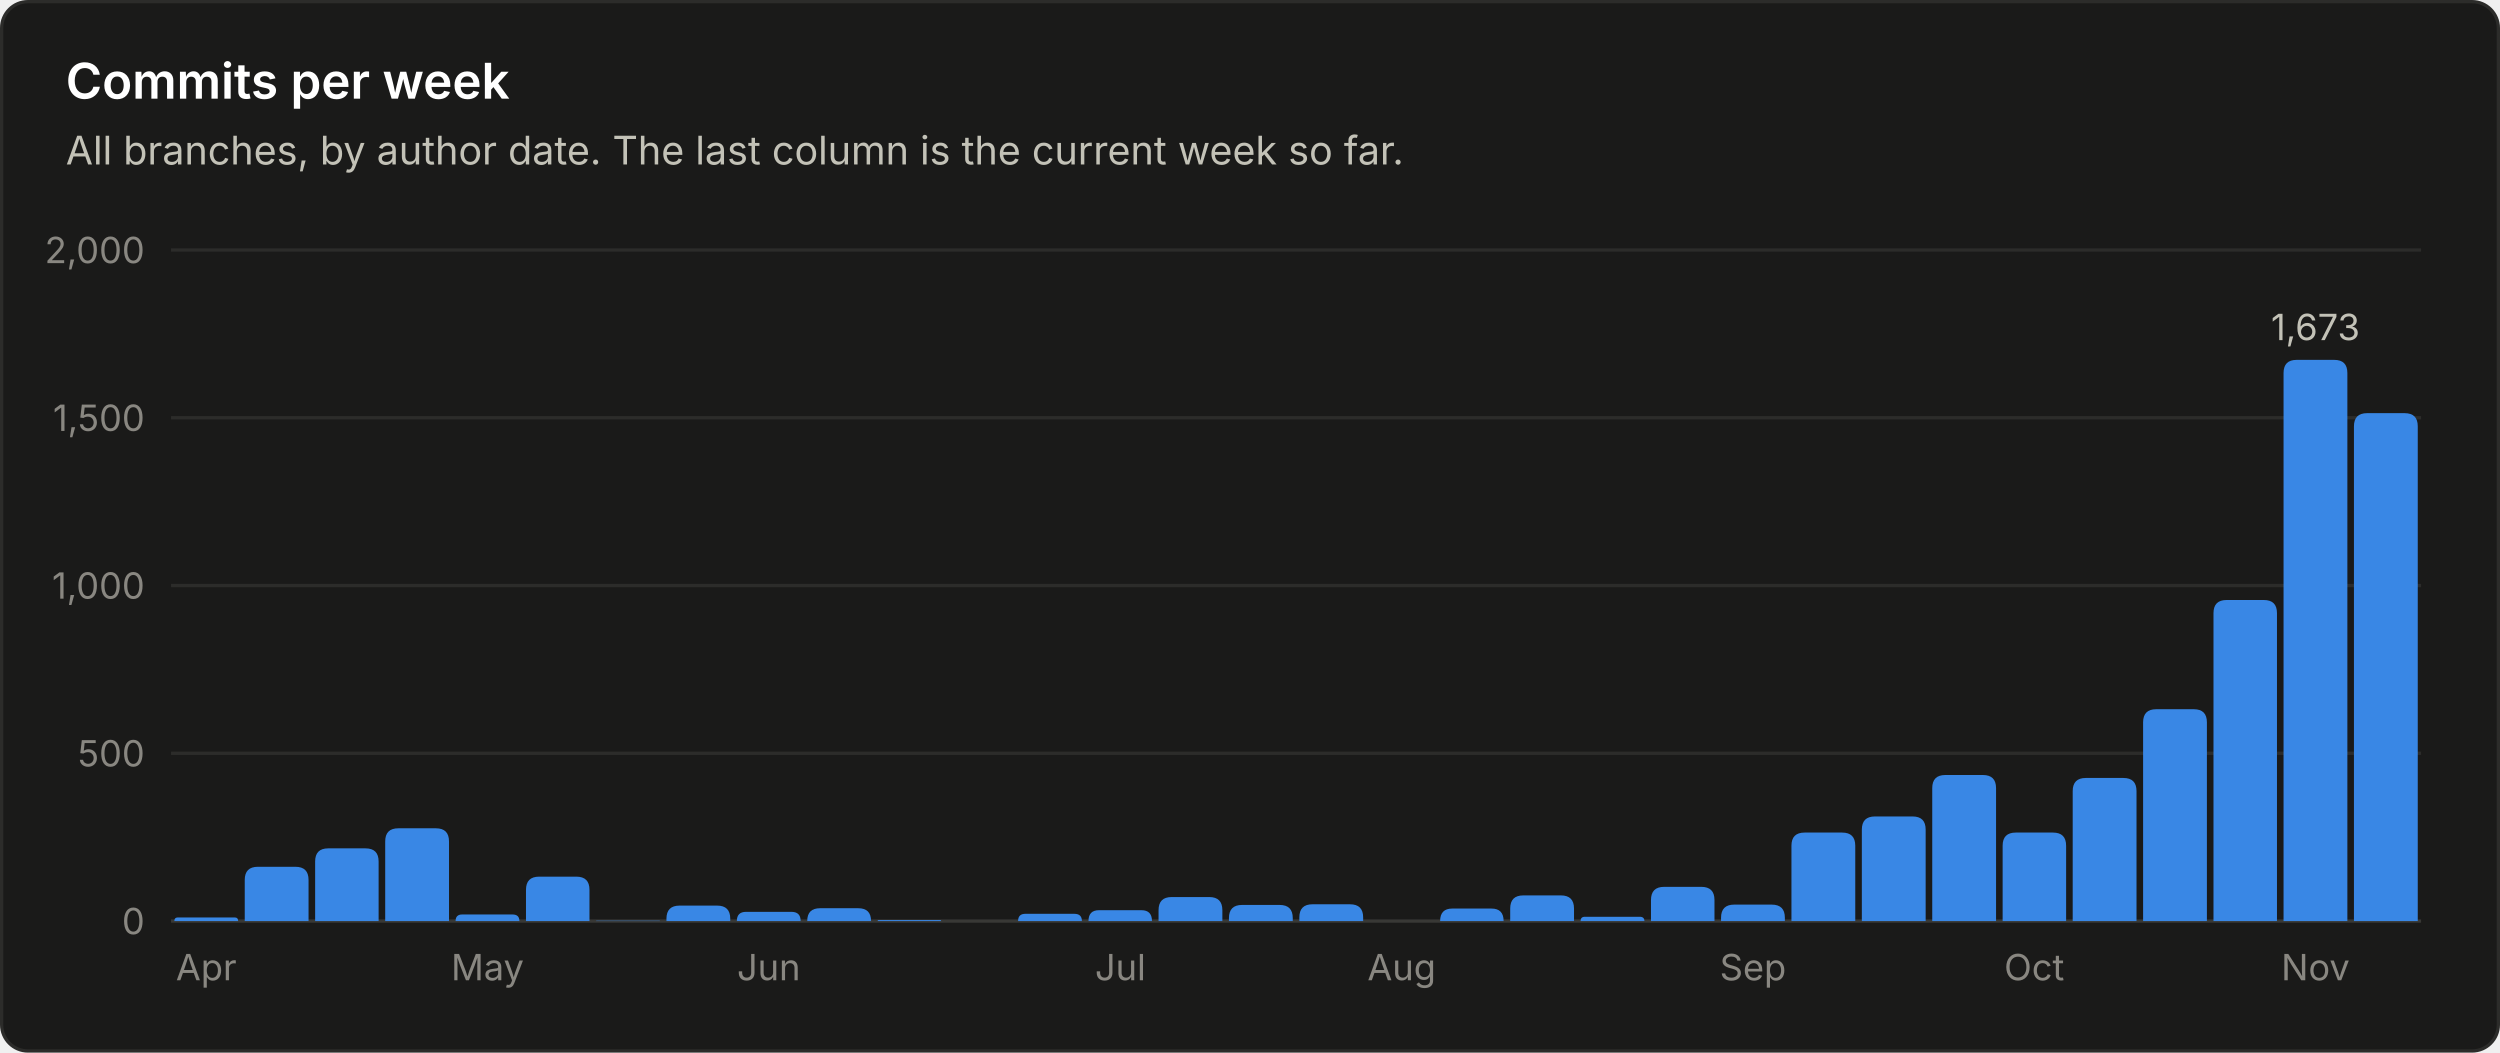
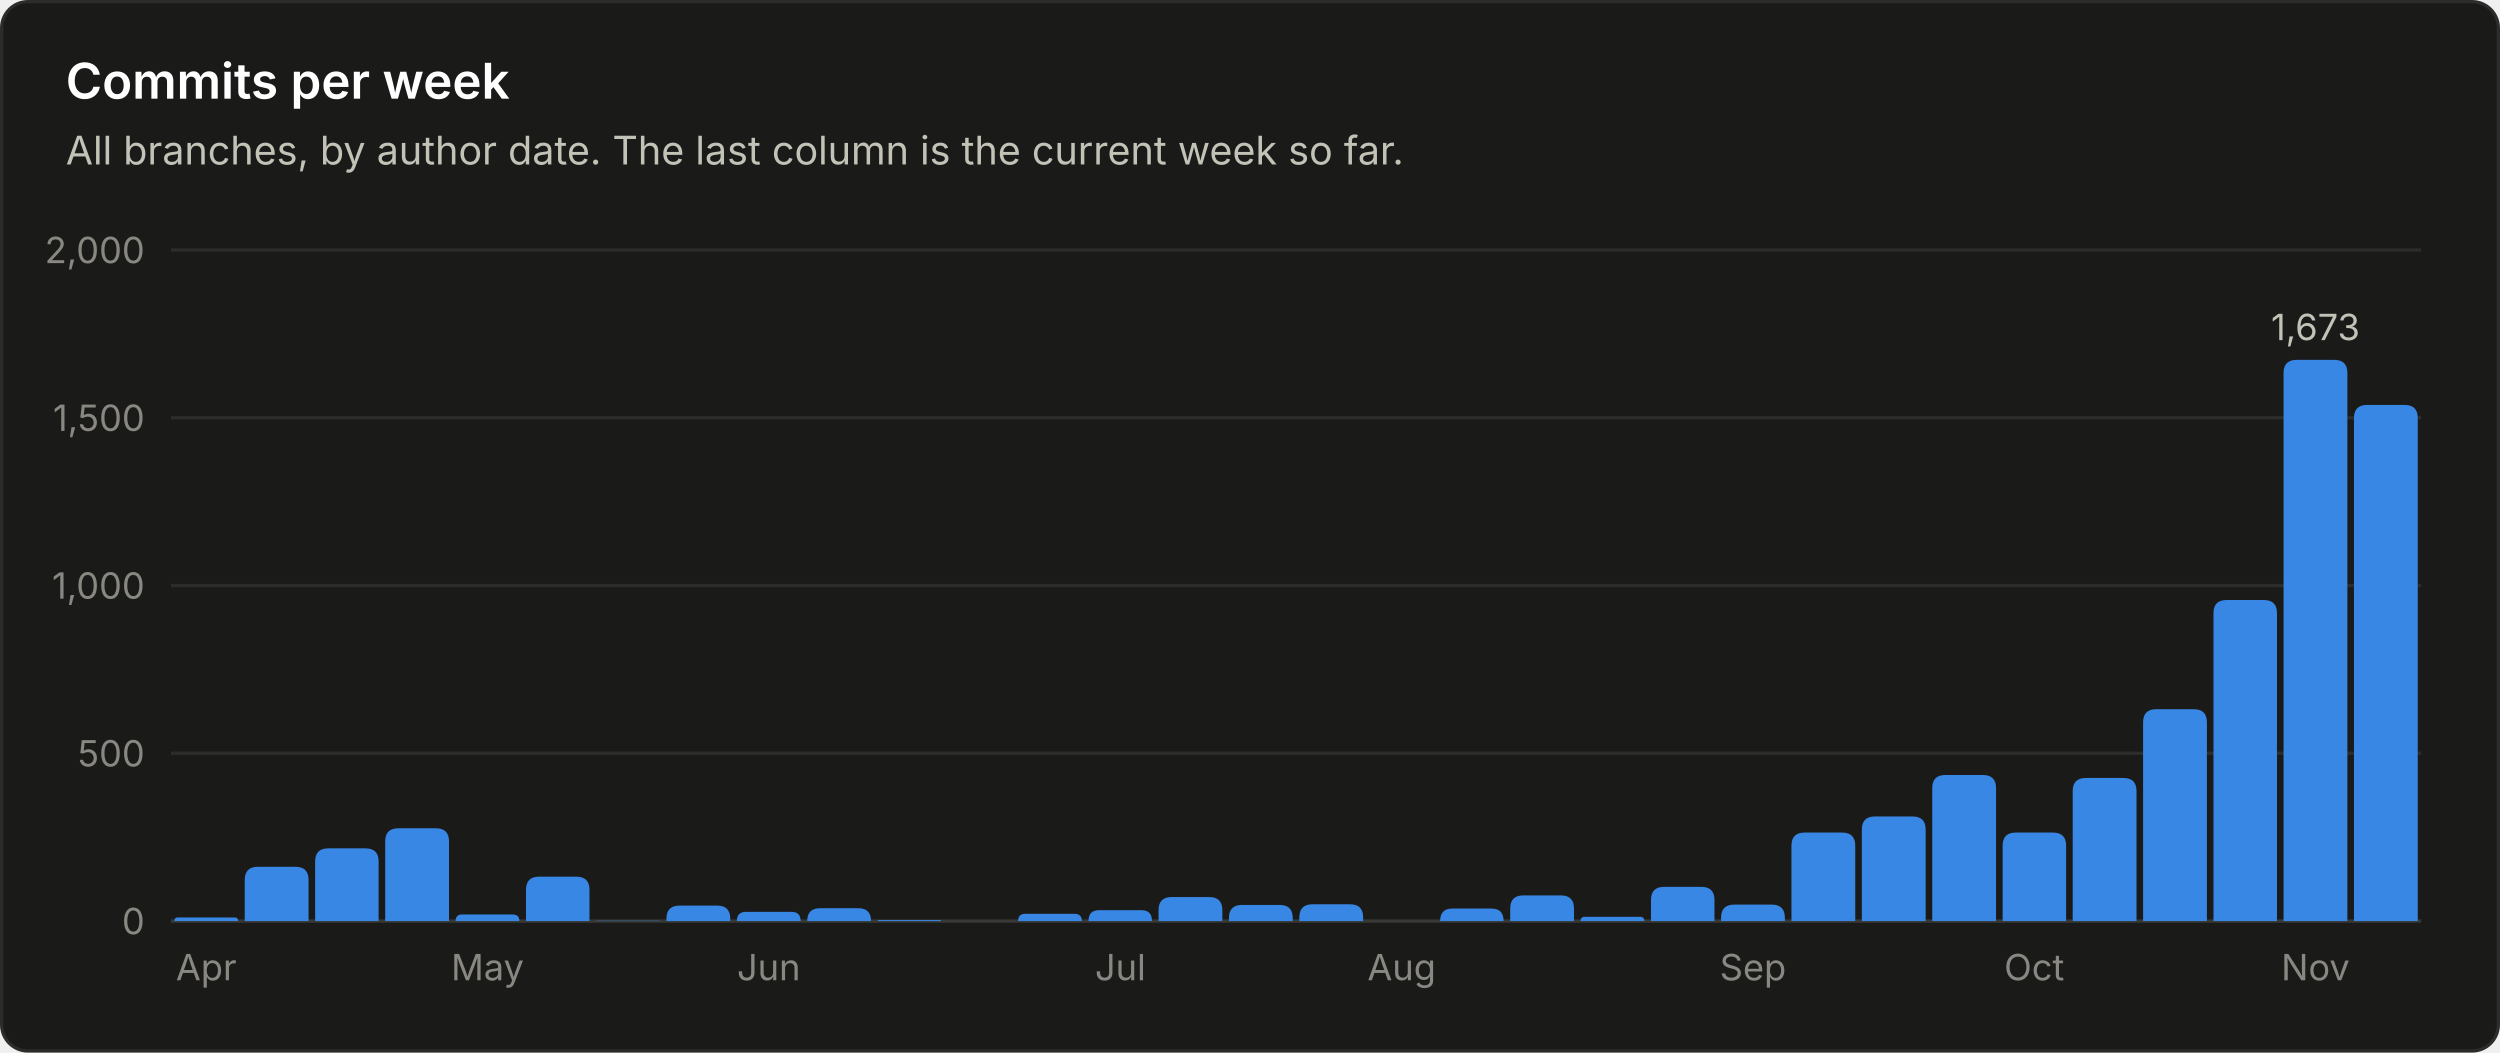
<svg xmlns="http://www.w3.org/2000/svg" viewBox="0 0 760 320" width="760" height="320" role="img" font-family="system-ui, -apple-system, 'Segoe UI', sans-serif">
  <rect x="0.5" y="0.5" width="759" height="319" rx="8" fill="#1a1a19" stroke="#2c2c2a" />
  <text x="20.0" y="30.0" fill="#ffffff" font-size="15" font-weight="600" text-anchor="start">Commits per week</text>
  <text x="20.0" y="50.0" fill="#c3c2b7" font-size="12" font-weight="400" text-anchor="start">All branches, by author date. The last column is the current week so far.</text>
  <line x1="52" y1="280.0" x2="736" y2="280.0" stroke="#383835" stroke-width="1" />
  <text x="44.0" y="284.0" fill="#898781" font-size="11" font-weight="400" text-anchor="end">0</text>
  <line x1="52" y1="229.0" x2="736" y2="229.0" stroke="#2c2c2a" stroke-width="1" />
  <text x="44.0" y="233.0" fill="#898781" font-size="11" font-weight="400" text-anchor="end">500</text>
  <line x1="52" y1="178.0" x2="736" y2="178.0" stroke="#2c2c2a" stroke-width="1" />
  <text x="44.0" y="182.0" fill="#898781" font-size="11" font-weight="400" text-anchor="end">1,000</text>
  <line x1="52" y1="127.0" x2="736" y2="127.0" stroke="#2c2c2a" stroke-width="1" />
  <text x="44.0" y="131.0" fill="#898781" font-size="11" font-weight="400" text-anchor="end">1,500</text>
  <line x1="52" y1="76.0" x2="736" y2="76.0" stroke="#2c2c2a" stroke-width="1" />
  <text x="44.0" y="80.0" fill="#898781" font-size="11" font-weight="400" text-anchor="end">2,000</text>
  <path d="M53.0 280.0 V280.0 Q53.0 278.9 54.1 278.9 H71.3 Q72.4 278.9 72.4 280.0 V280.0 Z" fill="#3987e5" />
  <text x="62.7" y="298.0" fill="#898781" font-size="11" font-weight="400" text-anchor="middle">Apr</text>
  <path d="M74.4 280.0 V267.5 Q74.4 263.5 78.4 263.5 H89.8 Q93.8 263.5 93.8 267.5 V280.0 Z" fill="#3987e5" />
  <path d="M95.8 280.0 V261.9 Q95.8 257.9 99.8 257.9 H111.1 Q115.1 257.9 115.1 261.9 V280.0 Z" fill="#3987e5" />
  <path d="M117.1 280.0 V255.8 Q117.1 251.8 121.1 251.8 H132.5 Q136.5 251.8 136.5 255.8 V280.0 Z" fill="#3987e5" />
  <path d="M138.5 280.0 V280.0 Q138.5 278.0 140.5 278.0 H155.8 Q157.9 278.0 157.9 280.0 V280.0 Z" fill="#3987e5" />
  <text x="148.2" y="298.0" fill="#898781" font-size="11" font-weight="400" text-anchor="middle">May</text>
  <path d="M159.9 280.0 V270.5 Q159.9 266.5 163.9 266.5 H175.2 Q179.2 266.5 179.2 270.5 V280.0 Z" fill="#3987e5" />
  <path d="M181.2 280.0 V280.0 Q181.2 279.9 181.4 279.9 H200.5 Q200.6 279.9 200.6 280.0 V280.0 Z" fill="#3987e5" />
  <path d="M202.6 280.0 V279.3 Q202.6 275.3 206.6 275.3 H218.0 Q222.0 275.3 222.0 279.3 V280.0 Z" fill="#3987e5" />
  <path d="M224.0 280.0 V280.0 Q224.0 277.2 226.8 277.2 H240.6 Q243.4 277.2 243.4 280.0 V280.0 Z" fill="#3987e5" />
  <text x="233.7" y="298.0" fill="#898781" font-size="11" font-weight="400" text-anchor="middle">Jun</text>
  <path d="M245.4 280.0 V280.0 Q245.4 276.1 249.3 276.1 H260.9 Q264.8 276.1 264.8 280.0 V280.0 Z" fill="#3987e5" />
  <path d="M266.8 280.0 V280.0 Q266.8 279.7 267.1 279.7 H285.8 Q286.1 279.7 286.1 280.0 V280.0 Z" fill="#3987e5" />
  <path d="M309.5 280.0 V280.0 Q309.5 277.8 311.7 277.8 H326.6 Q328.9 277.8 328.9 280.0 V280.0 Z" fill="#3987e5" />
  <path d="M330.9 280.0 V280.0 Q330.9 276.7 334.1 276.7 H347.0 Q350.2 276.7 350.2 280.0 V280.0 Z" fill="#3987e5" />
  <text x="340.6" y="298.0" fill="#898781" font-size="11" font-weight="400" text-anchor="middle">Jul</text>
  <path d="M352.2 280.0 V276.7 Q352.2 272.7 356.2 272.7 H367.6 Q371.6 272.7 371.6 276.7 V280.0 Z" fill="#3987e5" />
  <path d="M373.6 280.0 V279.1 Q373.6 275.1 377.6 275.1 H389.0 Q393.0 275.1 393.0 279.1 V280.0 Z" fill="#3987e5" />
  <path d="M395.0 280.0 V278.9 Q395.0 274.9 399.0 274.9 H410.4 Q414.4 274.9 414.4 278.9 V280.0 Z" fill="#3987e5" />
  <text x="426.1" y="298.0" fill="#898781" font-size="11" font-weight="400" text-anchor="middle">Aug</text>
  <path d="M437.8 280.0 V280.0 Q437.8 276.2 441.5 276.2 H453.4 Q457.1 276.2 457.1 280.0 V280.0 Z" fill="#3987e5" />
  <path d="M459.1 280.0 V276.2 Q459.1 272.2 463.1 272.2 H474.5 Q478.5 272.2 478.5 276.2 V280.0 Z" fill="#3987e5" />
  <path d="M480.5 280.0 V280.0 Q480.5 278.7 481.8 278.7 H498.5 Q499.9 278.7 499.9 280.0 V280.0 Z" fill="#3987e5" />
  <path d="M501.9 280.0 V273.6 Q501.9 269.6 505.9 269.6 H517.2 Q521.2 269.6 521.2 273.6 V280.0 Z" fill="#3987e5" />
  <path d="M523.2 280.0 V279.0 Q523.2 275.0 527.2 275.0 H538.6 Q542.6 275.0 542.6 279.0 V280.0 Z" fill="#3987e5" />
  <text x="532.9" y="298.0" fill="#898781" font-size="11" font-weight="400" text-anchor="middle">Sep</text>
  <path d="M544.6 280.0 V257.1 Q544.6 253.1 548.6 253.1 H560.0 Q564.0 253.1 564.0 257.1 V280.0 Z" fill="#3987e5" />
  <path d="M566.0 280.0 V252.2 Q566.0 248.2 570.0 248.2 H581.4 Q585.4 248.2 585.4 252.2 V280.0 Z" fill="#3987e5" />
  <path d="M587.4 280.0 V239.6 Q587.4 235.6 591.4 235.6 H602.8 Q606.8 235.6 606.8 239.6 V280.0 Z" fill="#3987e5" />
  <path d="M608.8 280.0 V257.1 Q608.8 253.1 612.8 253.1 H624.1 Q628.1 253.1 628.1 257.1 V280.0 Z" fill="#3987e5" />
  <text x="618.4" y="298.0" fill="#898781" font-size="11" font-weight="400" text-anchor="middle">Oct</text>
  <path d="M630.1 280.0 V240.5 Q630.1 236.5 634.1 236.5 H645.5 Q649.5 236.5 649.5 240.5 V280.0 Z" fill="#3987e5" />
  <path d="M651.5 280.0 V219.6 Q651.5 215.6 655.5 215.6 H666.9 Q670.9 215.6 670.9 219.6 V280.0 Z" fill="#3987e5" />
  <path d="M672.9 280.0 V186.4 Q672.9 182.4 676.9 182.4 H688.2 Q692.2 182.4 692.2 186.4 V280.0 Z" fill="#3987e5" />
  <path d="M694.2 280.0 V113.4 Q694.2 109.4 698.2 109.4 H709.6 Q713.6 109.4 713.6 113.4 V280.0 Z" fill="#3987e5" />
  <text x="703.9" y="103.4" fill="#c3c2b7" font-size="11" font-weight="400" text-anchor="middle">1,673</text>
  <text x="703.9" y="298.0" fill="#898781" font-size="11" font-weight="400" text-anchor="middle">Nov</text>
-   <path d="M715.6 280.0 V129.6 Q715.6 125.6 719.6 125.6 H731.0 Q735.0 125.6 735.0 129.6 V280.0 Z" fill="#3987e5" />
+   <path d="M715.6 280.0 V127.1 Q715.6 123.1 719.6 123.1 H731.0 Q735.0 123.1 735.0 127.1 V280.0 Z" fill="#3987e5" />
</svg>
